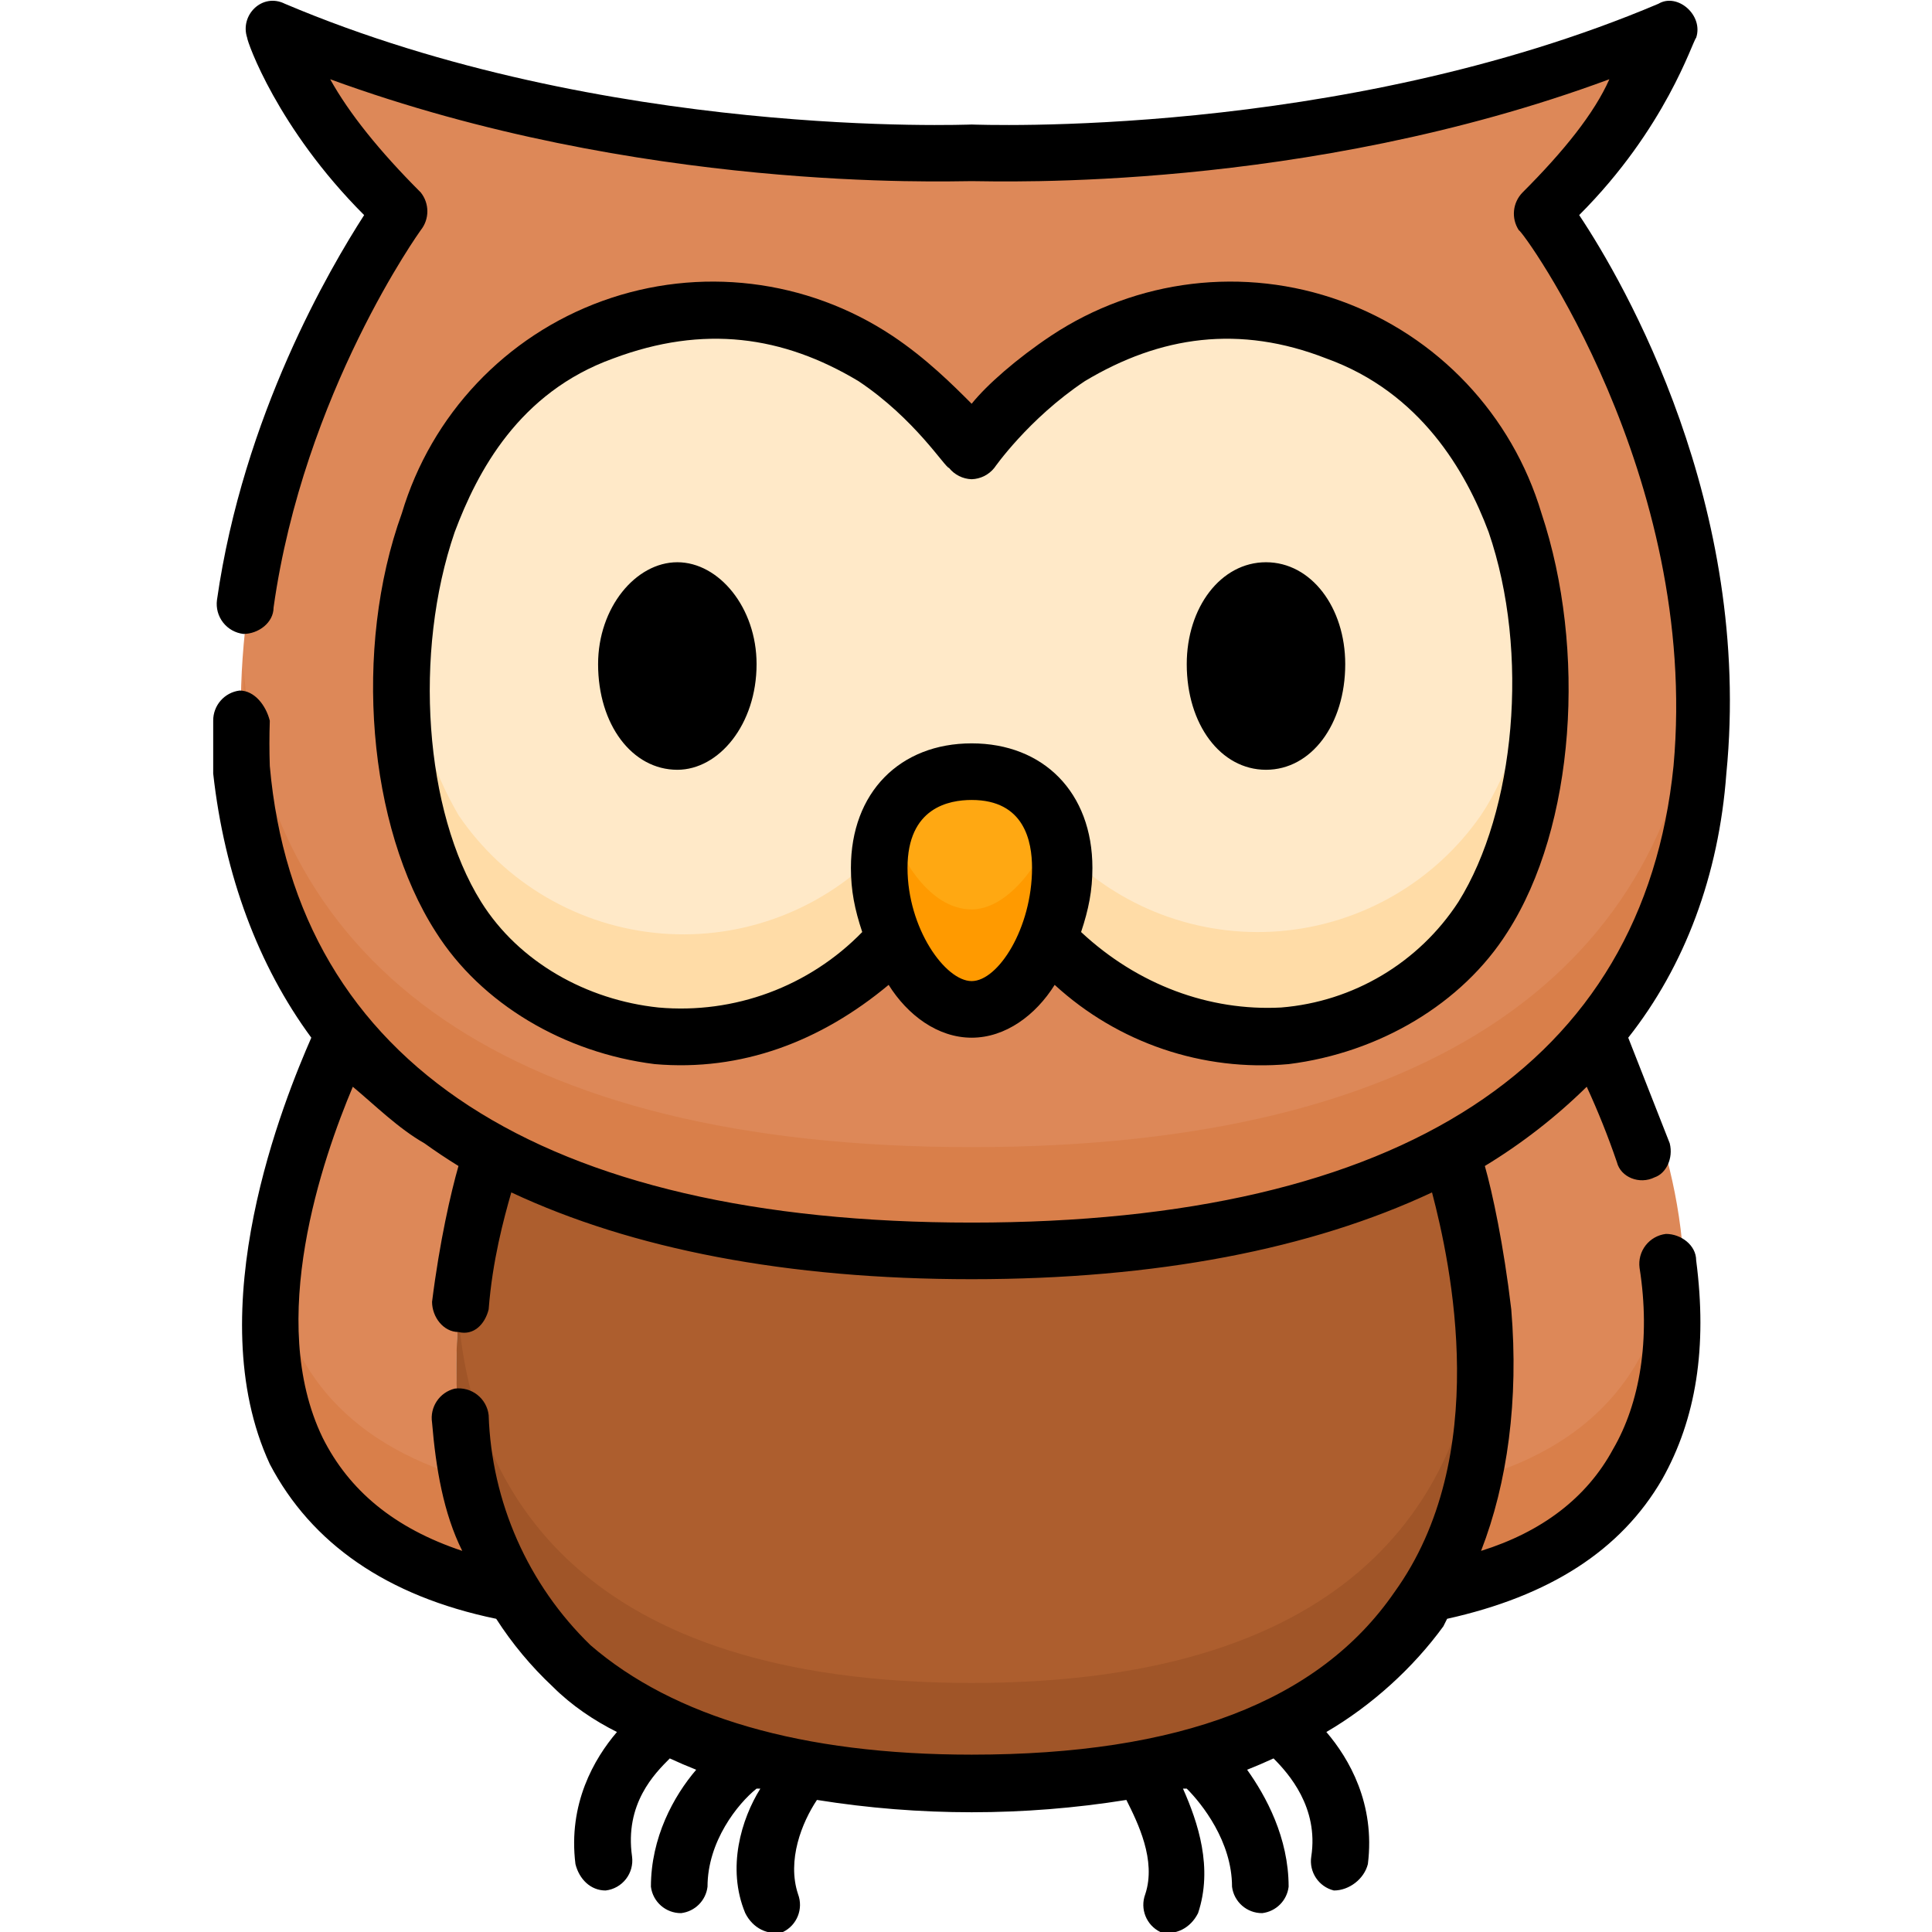
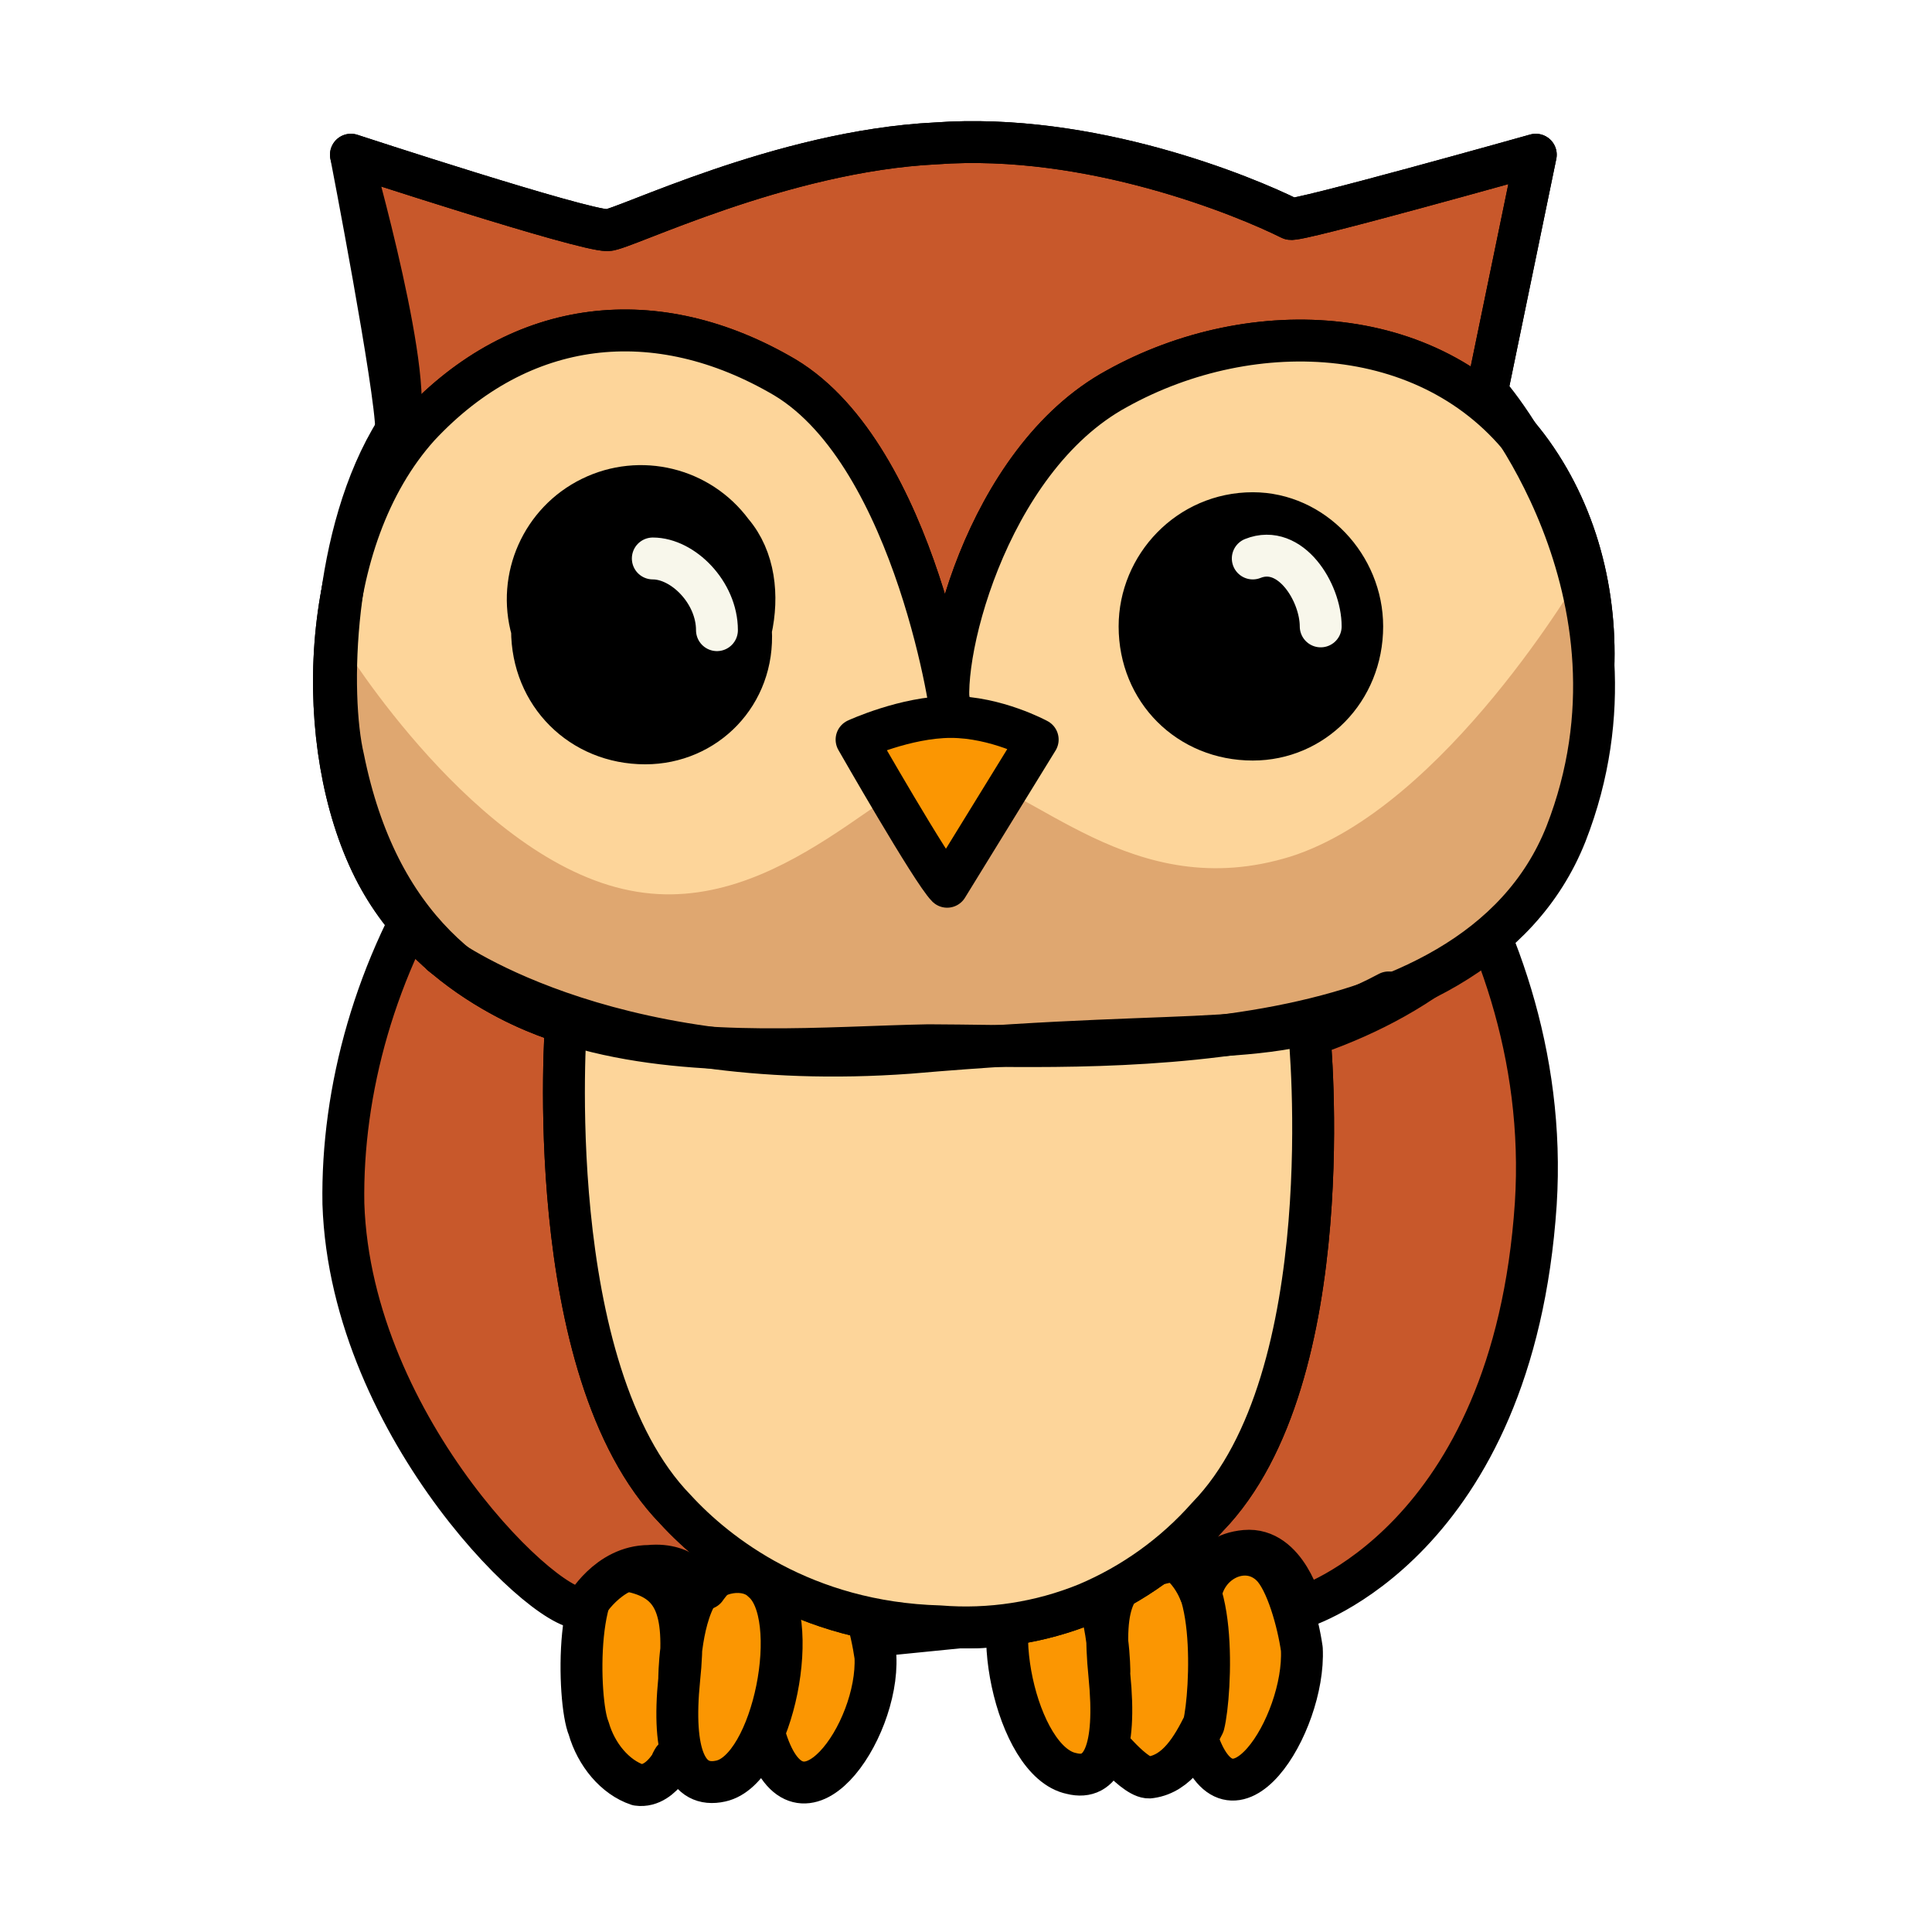
- <svg xmlns="http://www.w3.org/2000/svg" width="512" height="512" viewBox="0 0 511 512">
-   <path fill="#dd8858" d="M130 305c-15-8-28-19-39-31s-67 127 45 148c-31-49-6-117-6-117zm0 0" />
-   <path fill="#d97f4a" d="M72 336c-4 36 6 75 64 86-6-9-10-19-12-30-35-10-49-32-52-56zm0 0" />
-   <path fill="#dd8858" d="M383 305c16-8 29-19 39-31s68 127-44 148c30-49 5-117 5-117zm0 0" />
-   <path fill="#d97f4a" d="M390 392c-2 11-6 21-12 30 58-11 68-50 64-86-4 24-17 46-52 56zm0 0" />
-   <path fill="#ad5e2e" d="M383 305c-31 17-73 26-126 26s-96-9-127-26c0 0-61 168 127 168s126-168 126-168zm0 0" />
-   <path fill="#a05528" d="M257 446c-104 0-132-51-136-97-4 50 11 124 136 124s140-74 135-124c-4 46-32 97-135 97zm0 0" />
-   <path fill="#dd8858" d="M257 331c123 0 186-48 193-127 7-81-42-148-42-148 25-24 33-48 33-48-87 37-184 33-184 33S160 45 72 8c0 0 9 24 34 48 0 0-49 67-42 148 7 79 69 127 193 127zm0 0" />
-   <path fill="#d97f4a" d="M450 177c-7 79-70 127-193 127S71 256 64 177v-3 30c7 79 69 127 193 127s186-48 193-127v-30a175 175 0 0 1 0 3zm0 0" />
-   <path fill="#ffe9c8" d="M354 88c-62-23-97 32-97 32s-35-55-97-32c-62 22-64 115-39 155 22 35 79 46 115 6-2-6-3-13-3-19 0-17 11-25 24-25s24 8 24 25c0 6-1 13-4 19 37 40 94 29 115-6 26-40 23-133-38-155zm0 0" />
-   <path fill="#ffdca7" d="M233 225a72 72 0 0 1-112-9c-7-12-13-29-14-47-3 28 3 56 14 74 22 35 79 46 115 6a51 51 0 0 1-3-24zm159-9a72 72 0 0 1-111 9 37 37 0 0 1 0 5c0 6-1 13-4 19 37 40 94 29 115-6 12-18 18-46 15-74-2 18-7 35-15 47zm0 0" />
-   <path fill="#ffa812" d="M281 230c0-17-11-25-24-25s-24 8-24 25c0 18 11 38 24 38s24-20 24-38zm0 0" />
-   <path fill="#ff9a00" d="M257 241c-10 0-18-11-22-23l-2 12c0 18 11 38 24 38s24-20 24-38l-2-12c-4 12-13 23-22 23zm0 0" />
-   <path d="M179 204c11 0 21-12 21-28 0-15-10-27-21-27s-21 12-21 27c0 16 9 28 21 28zM418 57c23-23 30-46 31-47 2-6-5-12-10-9-85 36-181 32-182 32S160 37 75 1c-6-3-12 3-10 9 0 1 8 24 31 47-9 14-32 53-39 102a8 8 0 0 0 7 9c4 0 8-3 8-7 8-57 39-100 39-100a8 8 0 0 0 0-10c-11-11-19-21-24-30 82 30 163 27 170 27s88 3 169-27c-4 9-12 19-23 30a8 8 0 0 0-1 10c1 0 48 65 41 142-8 79-72 121-186 121S78 282 71 203a178 178 0 0 1 0-12c-1-4-4-8-8-8a8 8 0 0 0-7 8v14c3 27 12 51 26 70-7 16-30 72-11 113 11 21 31 35 60 41a95 95 0 0 0 15 18c5 5 11 9 17 12-6 7-13 19-11 35 1 4 4 7 8 7a8 8 0 0 0 7-9c-2-14 6-22 10-26a139 139 0 0 0 7 3c-6 7-12 18-12 31a8 8 0 0 0 8 7 8 8 0 0 0 7-7c0-12 8-22 13-26h1c-5 8-9 21-4 33 2 4 6 6 10 5a8 8 0 0 0 4-10c-3-9 1-19 5-25a259 259 0 0 0 82 0c3 6 8 16 5 25a8 8 0 0 0 4 10c4 1 8-1 10-5 4-12 0-24-4-33h1c4 4 12 14 12 26a8 8 0 0 0 8 7 8 8 0 0 0 7-7c0-13-6-24-11-31a140 140 0 0 0 7-3c4 4 12 13 10 26a8 8 0 0 0 6 9c4 0 8-3 9-7 2-16-5-28-11-35 12-7 23-17 31-28l1-2c27-6 46-18 57-37 9-16 12-35 9-58 0-4-4-7-8-7a8 8 0 0 0-7 9c3 19 0 36-7 48-7 13-19 22-35 27 7-18 10-40 8-64-2-17-5-31-7-38a148 148 0 0 0 27-21 210 210 0 0 1 8 20c1 4 6 6 10 4 3-1 5-5 4-9l-11-28c15-19 24-43 26-70 7-71-27-130-39-148zm-49 365c-20 29-57 43-112 43-45 0-79-10-101-29a89 89 0 0 1-27-61 8 8 0 0 0-9-7 8 8 0 0 0-6 9c1 12 3 24 8 34-18-6-30-16-37-30-15-31 0-74 8-93 6 5 12 11 19 15a152 152 0 0 0 9 6c-2 7-5 20-7 36 0 4 3 8 7 8 4 1 7-2 8-6 1-13 4-24 6-31 32 15 73 23 122 23s90-8 122-23c5 19 16 70-10 106zm-34-218c12 0 21-12 21-28 0-15-9-27-21-27s-21 12-21 27c0 16 9 28 21 28zm0 0" />
-   <path d="M173 282c23 2 44-6 62-21 5 8 13 14 22 14s17-6 22-14a81 81 0 0 0 62 21c24-3 46-16 58-35 18-28 21-75 9-111a86 86 0 0 0-130-47c-9 6-17 13-21 18-5-5-12-12-21-18a86 86 0 0 0-130 47c-13 36-9 83 9 111 12 19 34 32 58 35zm84-22c-7 0-17-14-17-30s11-18 17-18c14 0 16 11 16 18 0 16-9 30-16 30zM120 141c6-16 17-37 42-46 24-9 45-6 65 6 15 10 23 23 24 23a8 8 0 0 0 6 3 8 8 0 0 0 6-3s9-13 24-23c20-12 41-15 64-6 25 9 37 30 43 46 11 32 7 74-8 98a62 62 0 0 1-47 28c-19 1-38-6-53-20 2-6 3-11 3-17 0-20-13-33-32-33s-32 13-32 33c0 6 1 11 3 17a67 67 0 0 1-54 20c-19-2-37-12-47-28-15-24-18-66-7-98zm0 0" />
+ <svg xmlns="http://www.w3.org/2000/svg" xmlns:xlink="http://www.w3.org/1999/xlink" version="1.2" viewBox="0 0 512 512">
+   <defs>
+     <path id="reuse-0" d="M111 113c27-29 63-33 97-13 35 21 45 93 44 90-4-13 9-68 44-87 36-20 85-18 110 17s21 88-10 123c-13 15-49 31-49 31s9 91-27 128a89 89 0 0 1-32 23 85 85 0 0 1-39 6c-36-1-59-19-70-31-36-37-29-129-29-129s-35-9-51-41-15-87 12-117z" style="fill:#fdd59a;stroke:#000;stroke-linecap:round;stroke-linejoin:round;stroke-width:11.1" />
+   </defs>
+   <style>.a,.b{fill:#fb9602;stroke:#000;stroke-linecap:round;stroke-linejoin:round;stroke-width:11.1}.b{fill:#c8582b}.d{fill:#dfa770}.e{fill:none;stroke:#000;stroke-linecap:round;stroke-linejoin:round;stroke-width:11.1}</style>
+   <path d="M206 423c0-10 11-14 18-7 4 4 7 16 8 23 1 20-20 50-29 22" class="a" />
+   <path d="M180 445s0-15 5-23c4-6 13-7 17-3 11 9 3 50-11 53-9 2-13-7-11-27 2-19-1-27-15-29-13-3-12 35-9 42 2 7 7 13 13 15 7 1 11-10 9-6m140-42c0-11 12-17 19-10 4 4 7 15 8 22 1 20-19 52-28 23" class="a" />
+   <path d="M294 443s0-15-5-23c-4-6-13-6-17-2-11 8-3 49 12 52 8 2 12-6 10-26s1-27 15-30c14-2 12 35 10 43-3 6-7 13-14 14-4 1-13-11-11-8" class="a" />
+   <path d="M345 426s-4-16-15-15-12 11-12 11-4-11-13-10c-10 1-11 12-11 12s-6-10-17-9c-11 2-10 15-10 15l-30 3s-3-19-12-19c-9 1-12 9-12 9s-5-9-13-10c-7-1-13 8-13 8-2 0-5-7-15-6-11 0-17 11-17 11-8 4-62-47-64-107-1-60 36-132 113-155 77-22 104 0 127 7 23 8 81 69 76 148-6 90-62 107-62 107z" class="b" />
+   <path d="m394 104 13-63s-64 18-65 17c-12-6-53-23-94-20-41 2-83 23-87 23-7 0-68-20-68-20s12 62 12 73c0 6-18 70-14 87 18 89 115 79 171 83 42 3 125-3 150-67 24-63-18-114-18-113z" class="b" />
+   <use xlink:href="#reuse-0" style="fill:#fdd59a;stroke:#000;stroke-linecap:round;stroke-linejoin:round;stroke-width:11.1" />
+   <path d="M150 307s54 99 99 96c46-2 98-97 99-96 0 0-6 70-36 100-30 29-97 33-126 6-28-27-36-106-36-106z" class="d" />
+   <use xlink:href="#reuse-0" class="e" />
+   <path d="M419 152s-36 62-77 75c-42 13-68-19-90-23-14-2-45 40-85 32-41-8-76-65-76-65-2 1-7 62 32 87 40 24 128 19 128 19s88 2 112-11c7-4 47-21 55-52 10-38 1-62 1-62z" class="d" />
+   <path fill-rule="evenodd" d="M117 253s42 32 124 26c81-7 97 0 127-16" class="e" />
+   <path d="m394 104 13-63s-64 18-65 17c-12-6-53-23-94-20-41 2-83 23-87 23-7 0-68-20-68-20s18 63 12 73c-17 27-18 70-14 87 18 89 102 77 155 76 39 0 144 7 169-56 25-64-21-118-21-117z" class="e" />
+   <path d="m251 235 24-39s-11-6-23-6-25 6-25 6 20 35 24 39z" class="a" />
+   <path d="M302 166c0-16 13-30 30-30 16 0 29 14 29 30 0 17-13 30-29 30-17 0-30-13-30-30zm-161 1a30 30 0 0 1 53-26c6 7 7 17 5 26 1 17-12 30-28 30-17 0-30-13-30-30z" style="stroke:#000;stroke-linecap:round;stroke-linejoin:round;stroke-width:11.1" />
+   <path fill-rule="evenodd" d="M332 148c10-4 18 9 18 18m-177-18c8 0 17 9 17 19" style="fill:none;stroke:#f8f7eb;stroke-linecap:round;stroke-linejoin:round;stroke-width:11.1" />
</svg>
